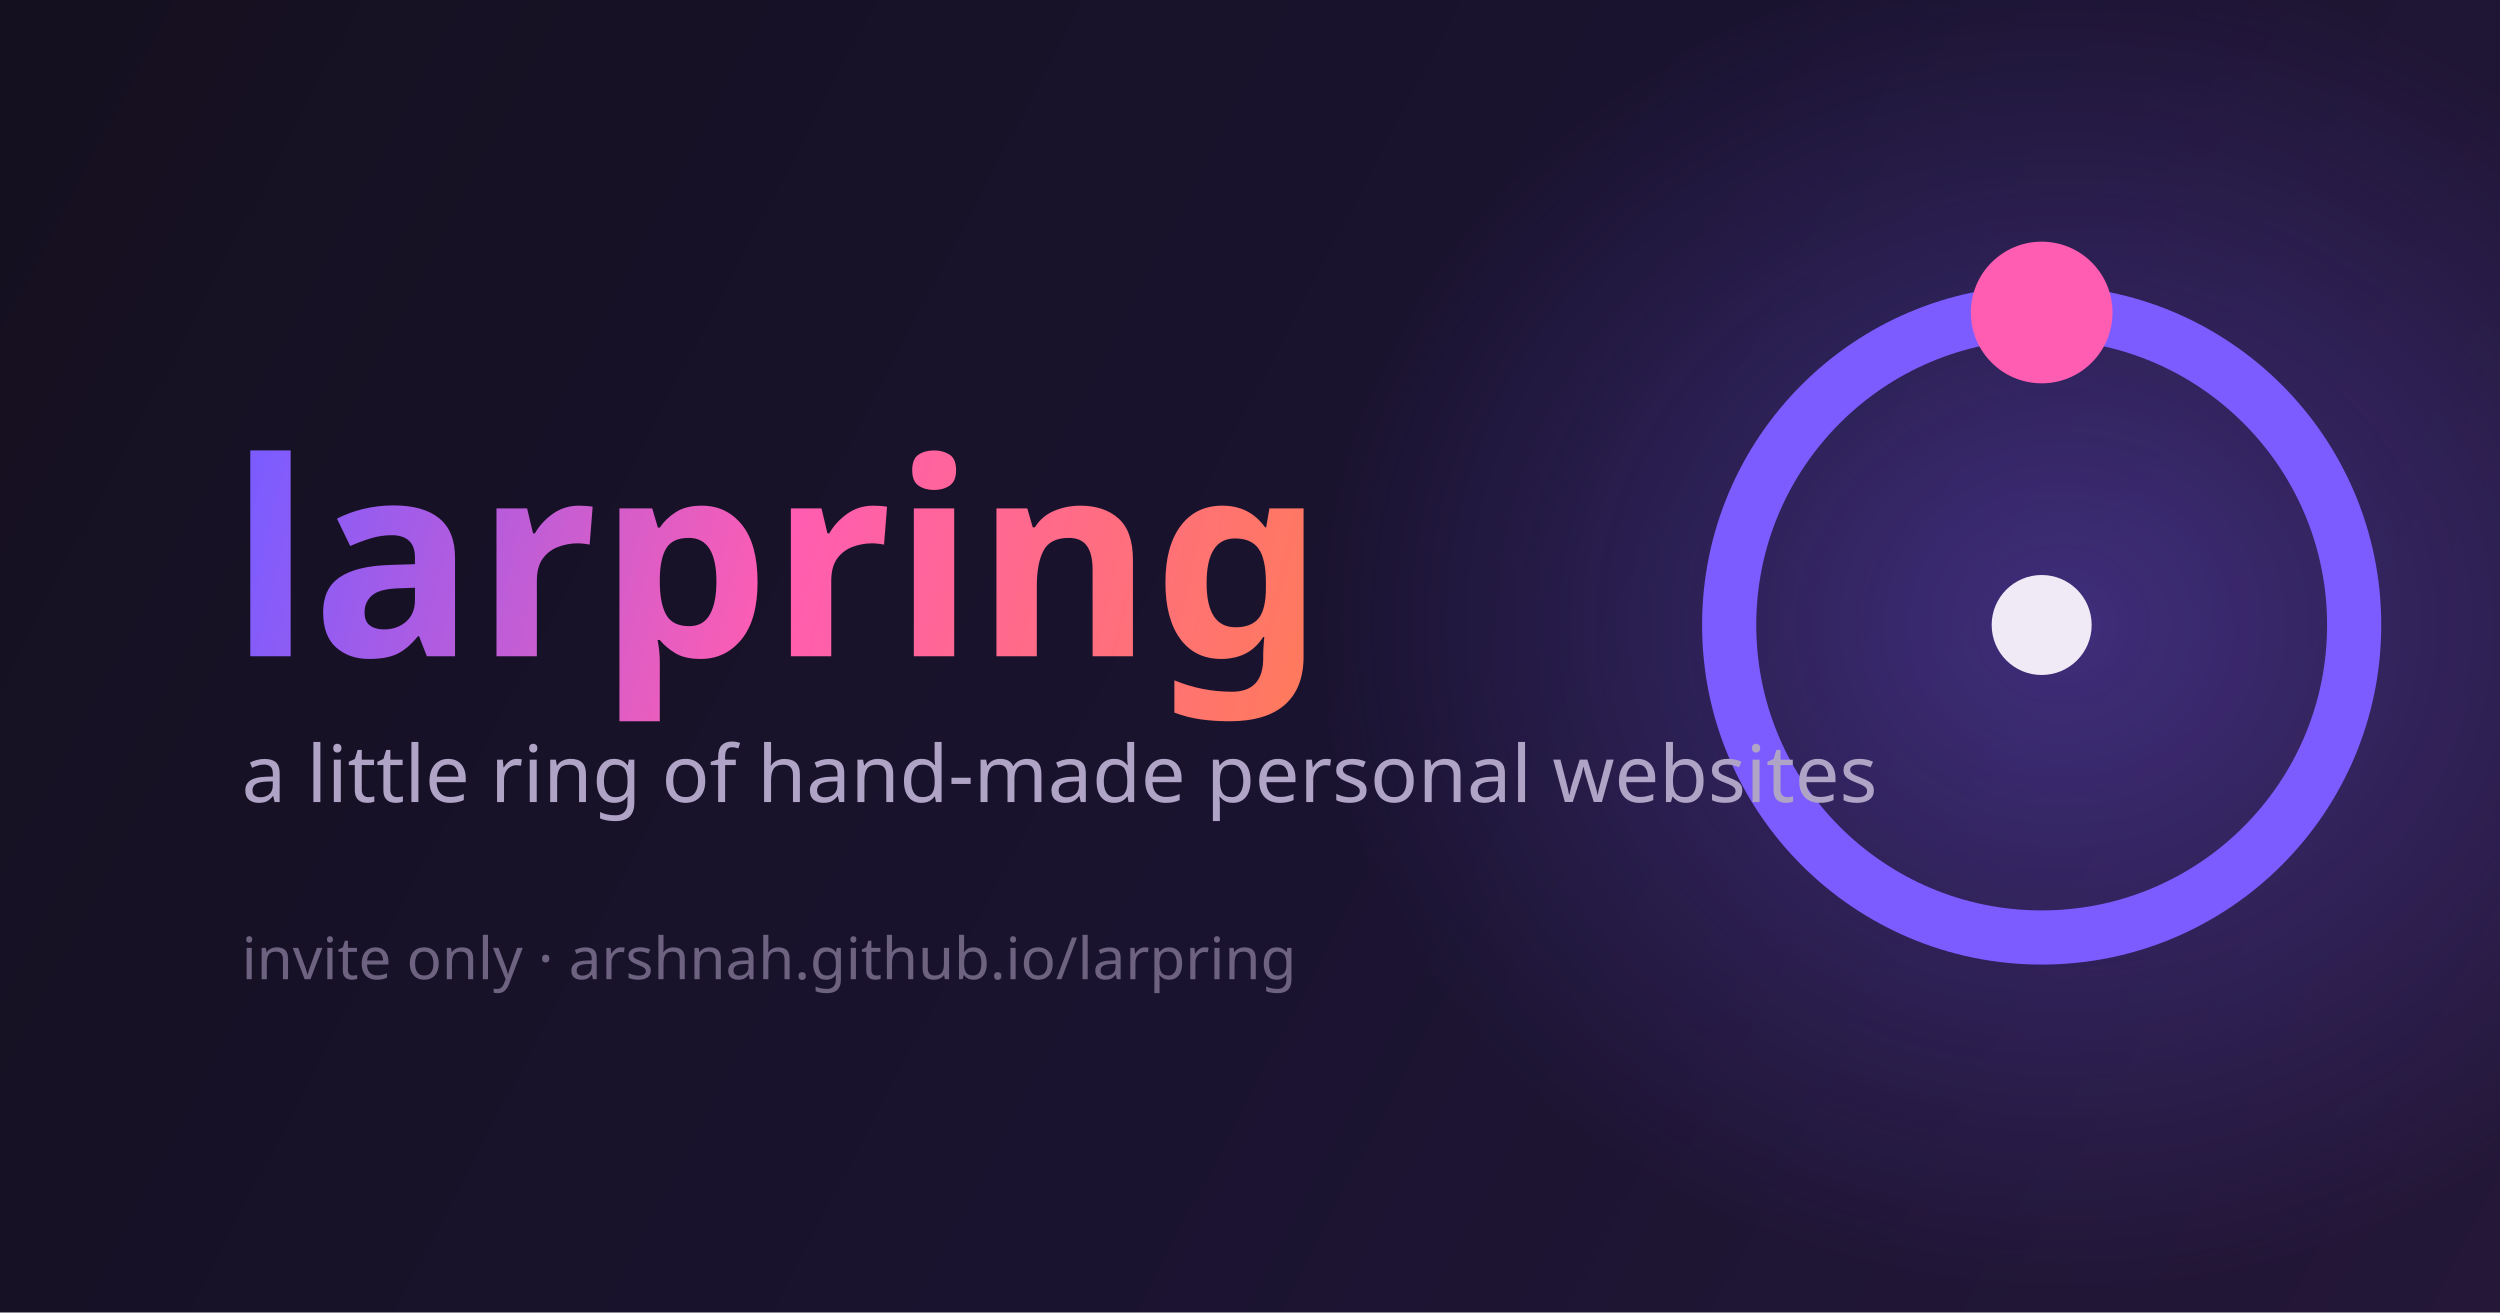
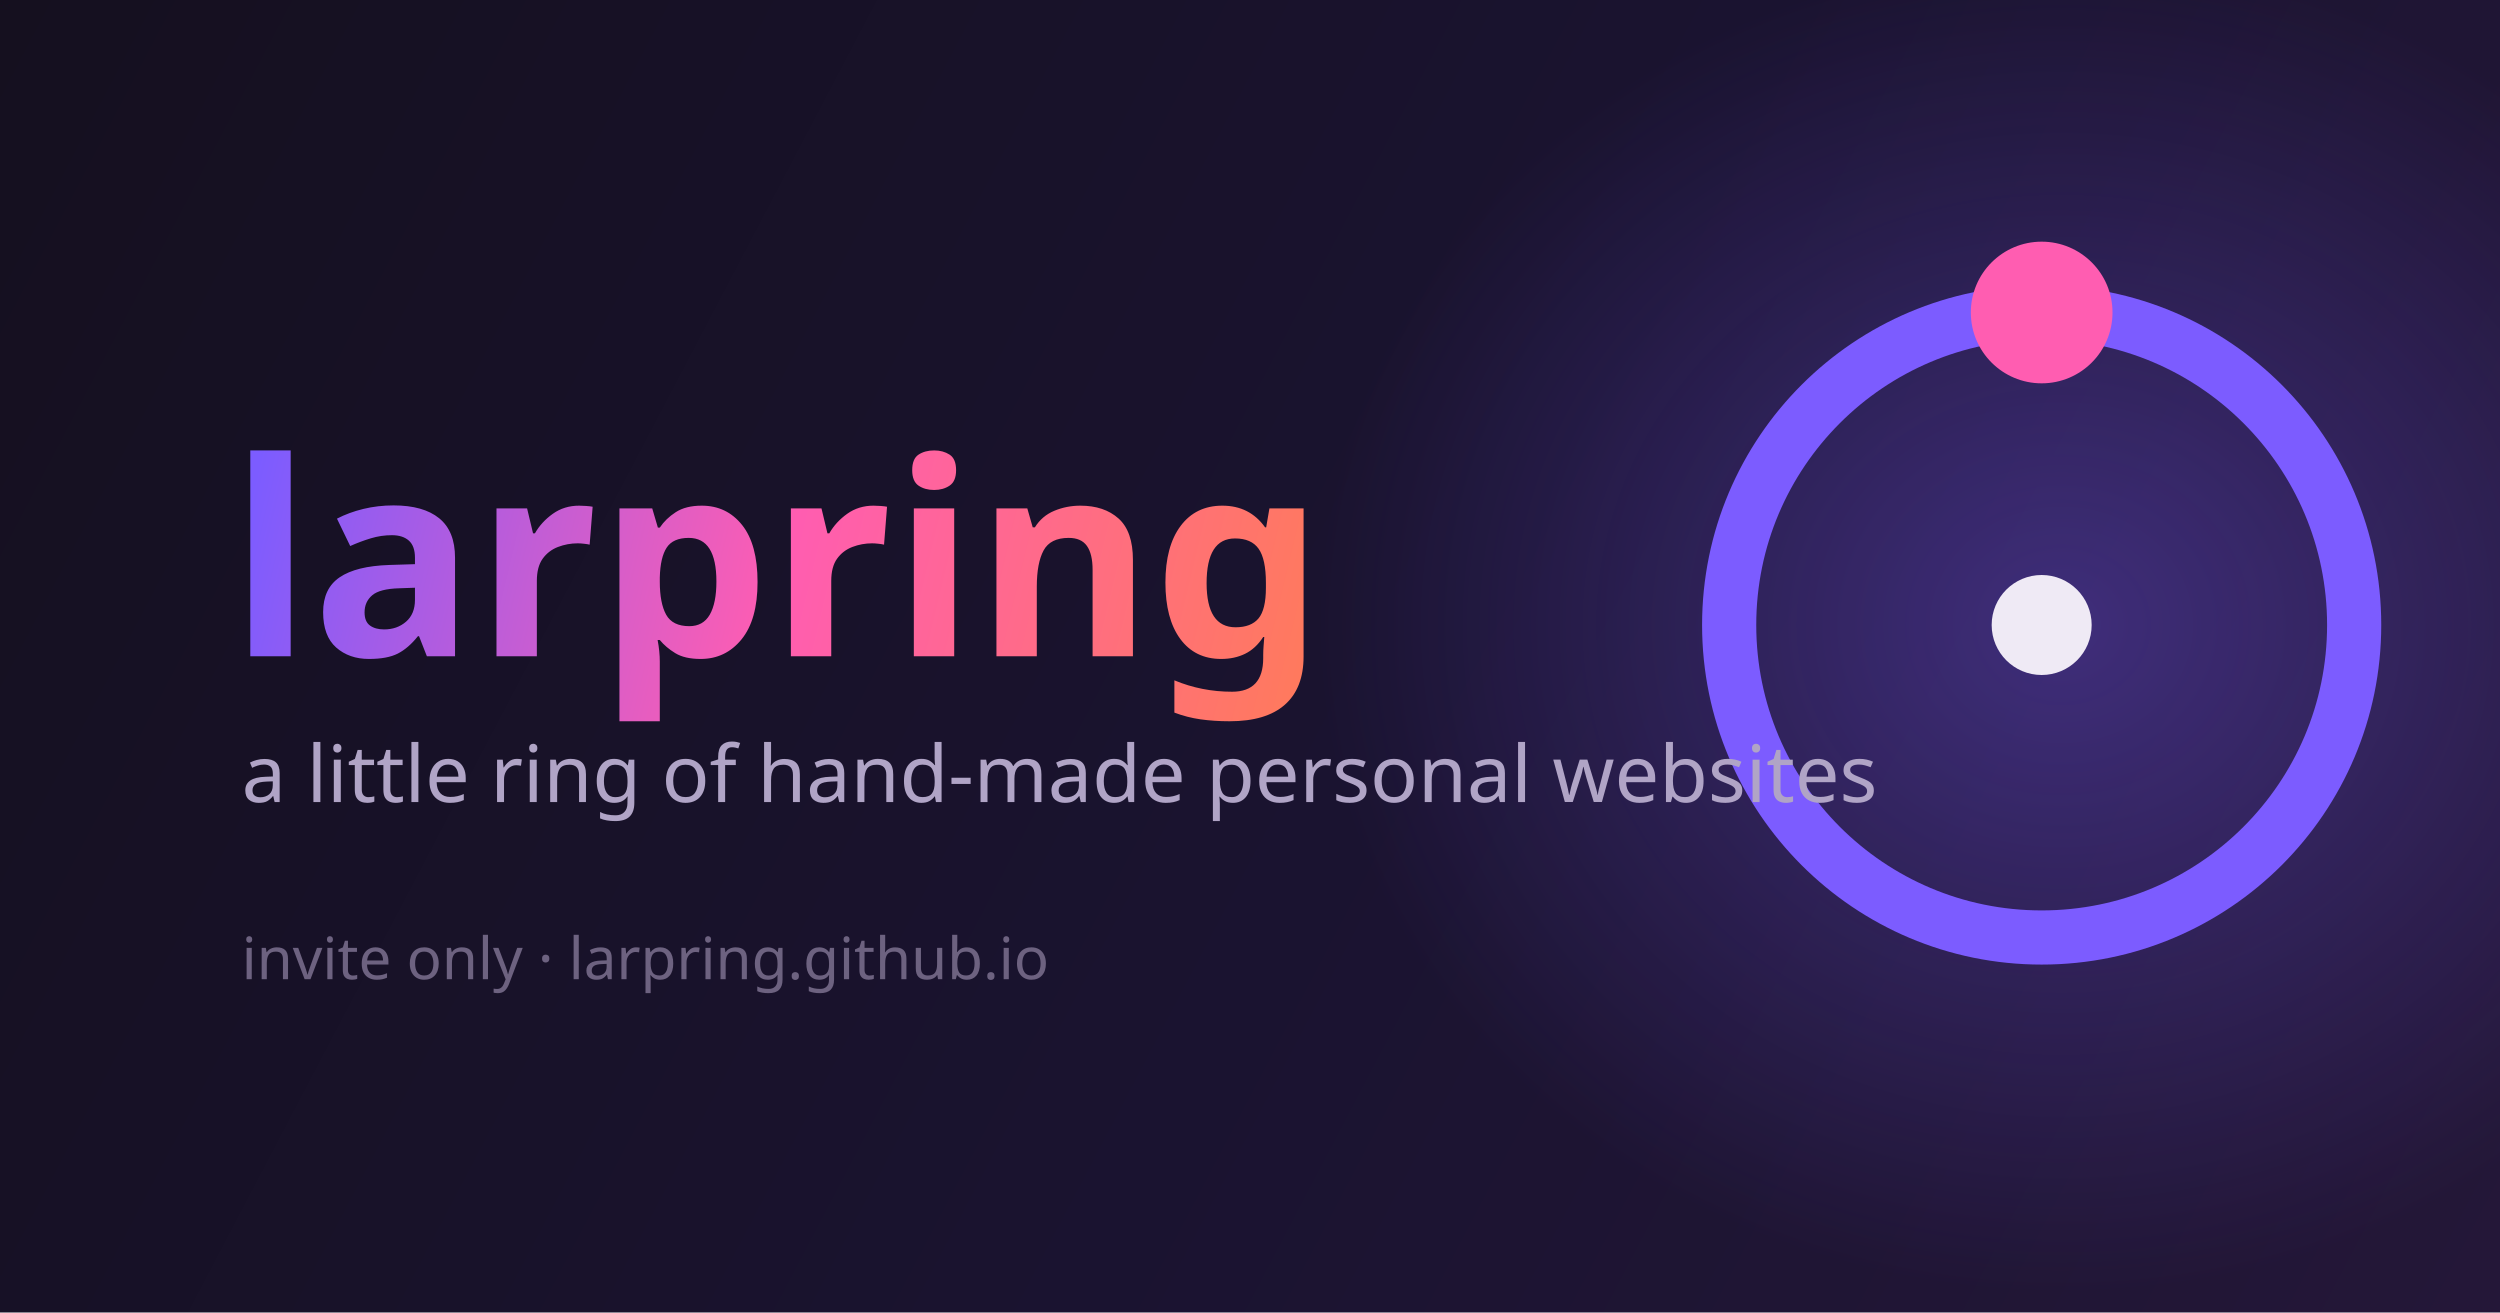
<svg xmlns="http://www.w3.org/2000/svg" width="1200" height="630" viewBox="0 0 1200 630">
  <defs>
    <linearGradient id="bg" x1="0" y1="0" x2="1200" y2="630" gradientUnits="userSpaceOnUse">
      <stop offset="0" stop-color="#15101f" />
      <stop offset="0.55" stop-color="#1a1330" />
      <stop offset="1" stop-color="#241738" />
    </linearGradient>
    <linearGradient id="g" x1="120" y1="240" x2="620" y2="360" gradientUnits="userSpaceOnUse">
      <stop offset="0" stop-color="#7c5cff" />
      <stop offset="0.5" stop-color="#ff5db1" />
      <stop offset="1" stop-color="#ff7a5c" />
    </linearGradient>
    <radialGradient id="glow" cx="0.5" cy="0.5" r="0.5">
      <stop offset="0" stop-color="#7c5cff" stop-opacity="0.35" />
      <stop offset="1" stop-color="#7c5cff" stop-opacity="0" />
    </radialGradient>
  </defs>
  <rect width="1200" height="630" fill="url(#bg)" />
  <ellipse cx="990" cy="300" rx="360" ry="320" fill="url(#glow)" />
  <g transform="translate(980,300)">
    <circle r="150" fill="none" stroke="url(#g)" stroke-width="26" />
    <circle cx="0" cy="-150" r="34" fill="#ff5db1" />
    <circle r="24" fill="#efeaf5" />
  </g>
  <text x="110" y="315" font-family="Verdana,Geneva,sans-serif" font-size="130" font-weight="bold" fill="url(#g)">larpring</text>
  <text x="116" y="385" font-family="Verdana,Geneva,sans-serif" font-size="38" fill="#b0a4c6">a little ring of hand-made personal websites</text>
-   <text x="116" y="470" font-family="Verdana,Geneva,sans-serif" font-size="28" fill="#6d6280">invite only · arshnah.github.io/larpring</text>
+   <text x="116" y="470" font-family="Verdana,Geneva,sans-serif" font-size="28" fill="#6d6280">invite only · larpring.github.io</text>
</svg>
